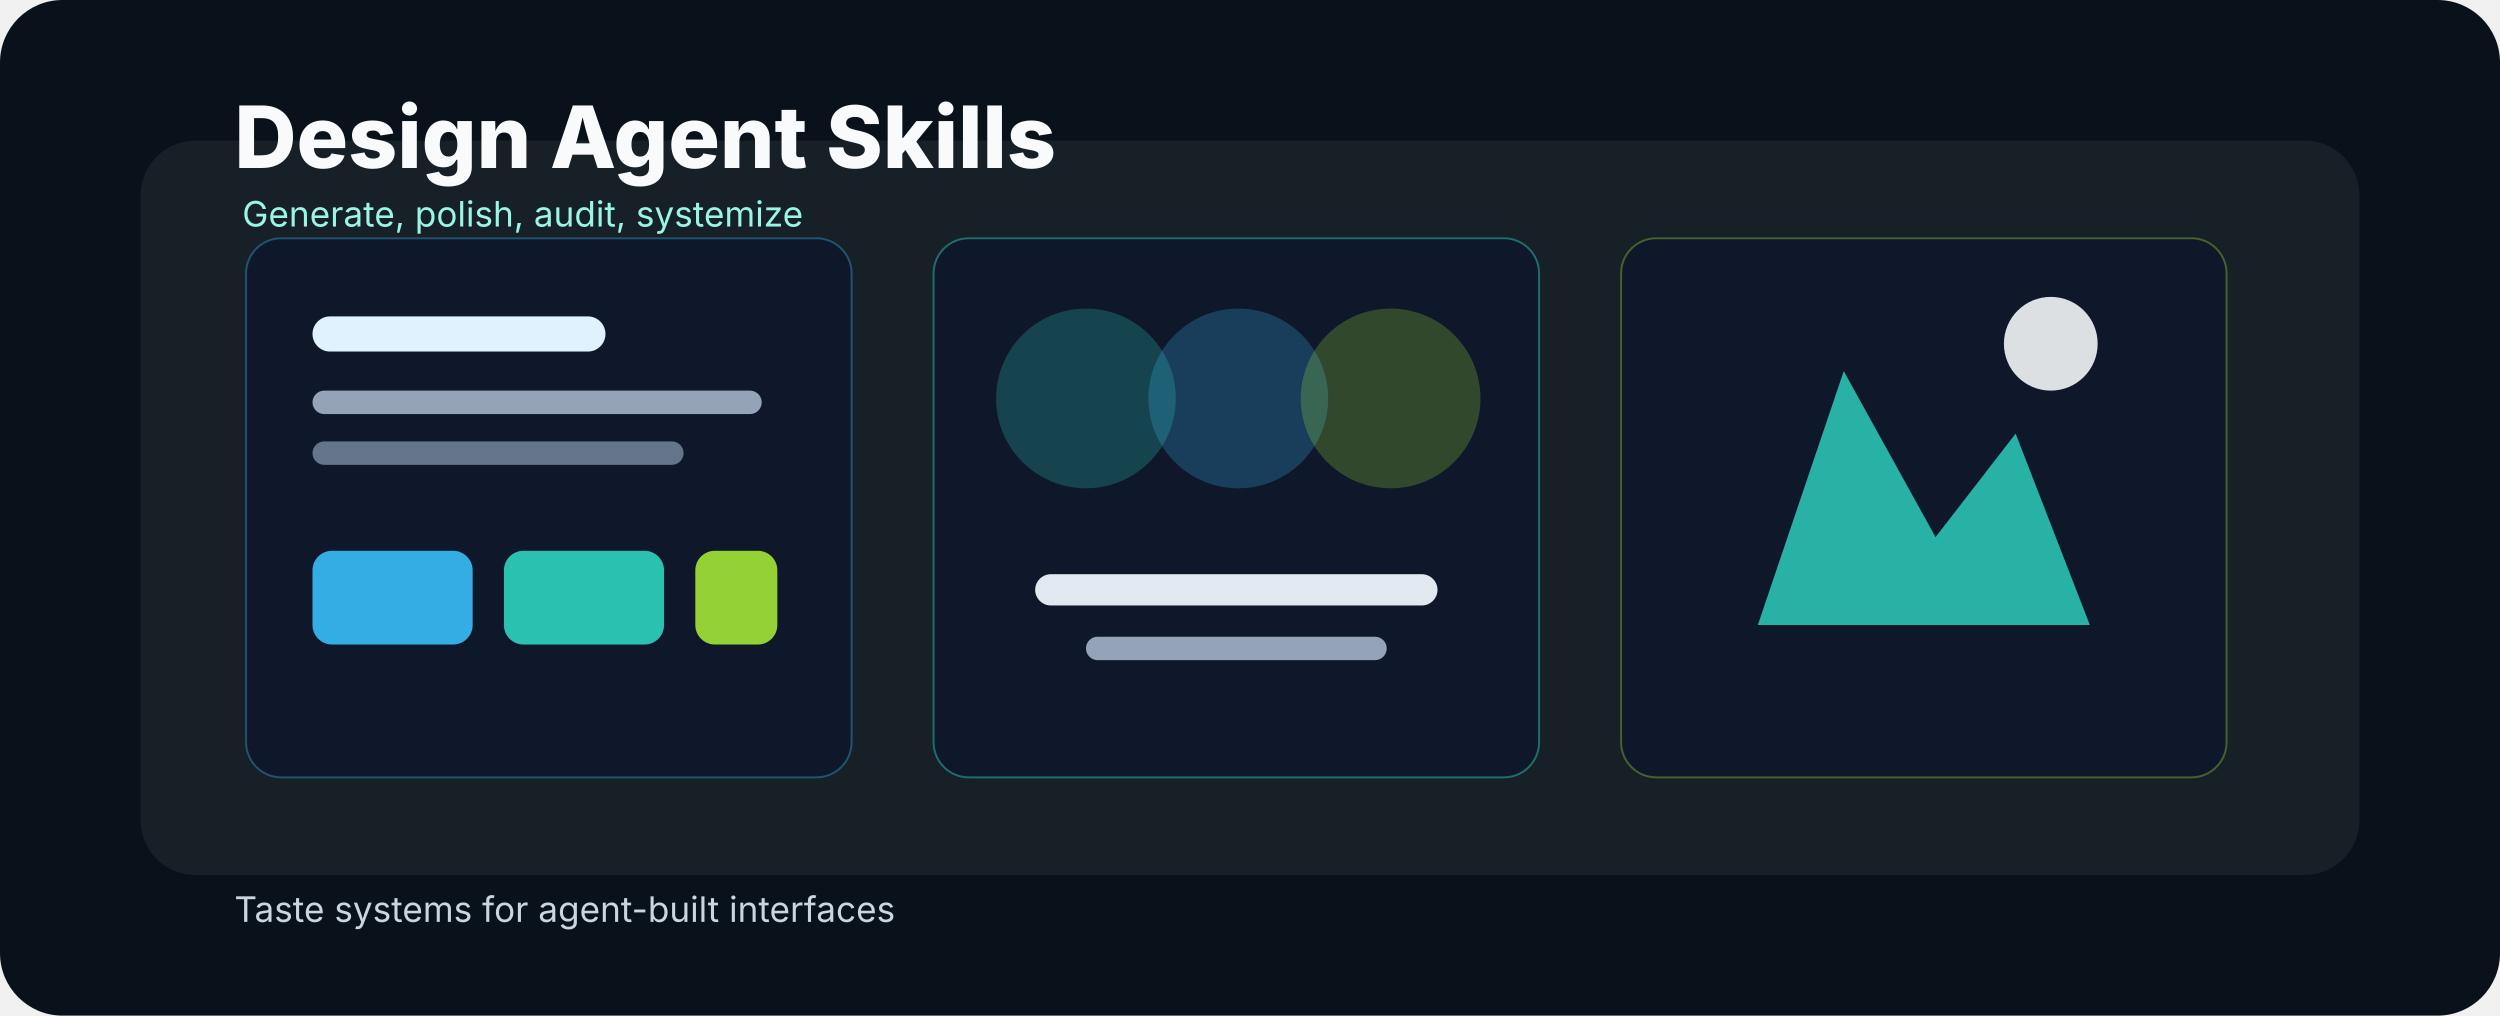
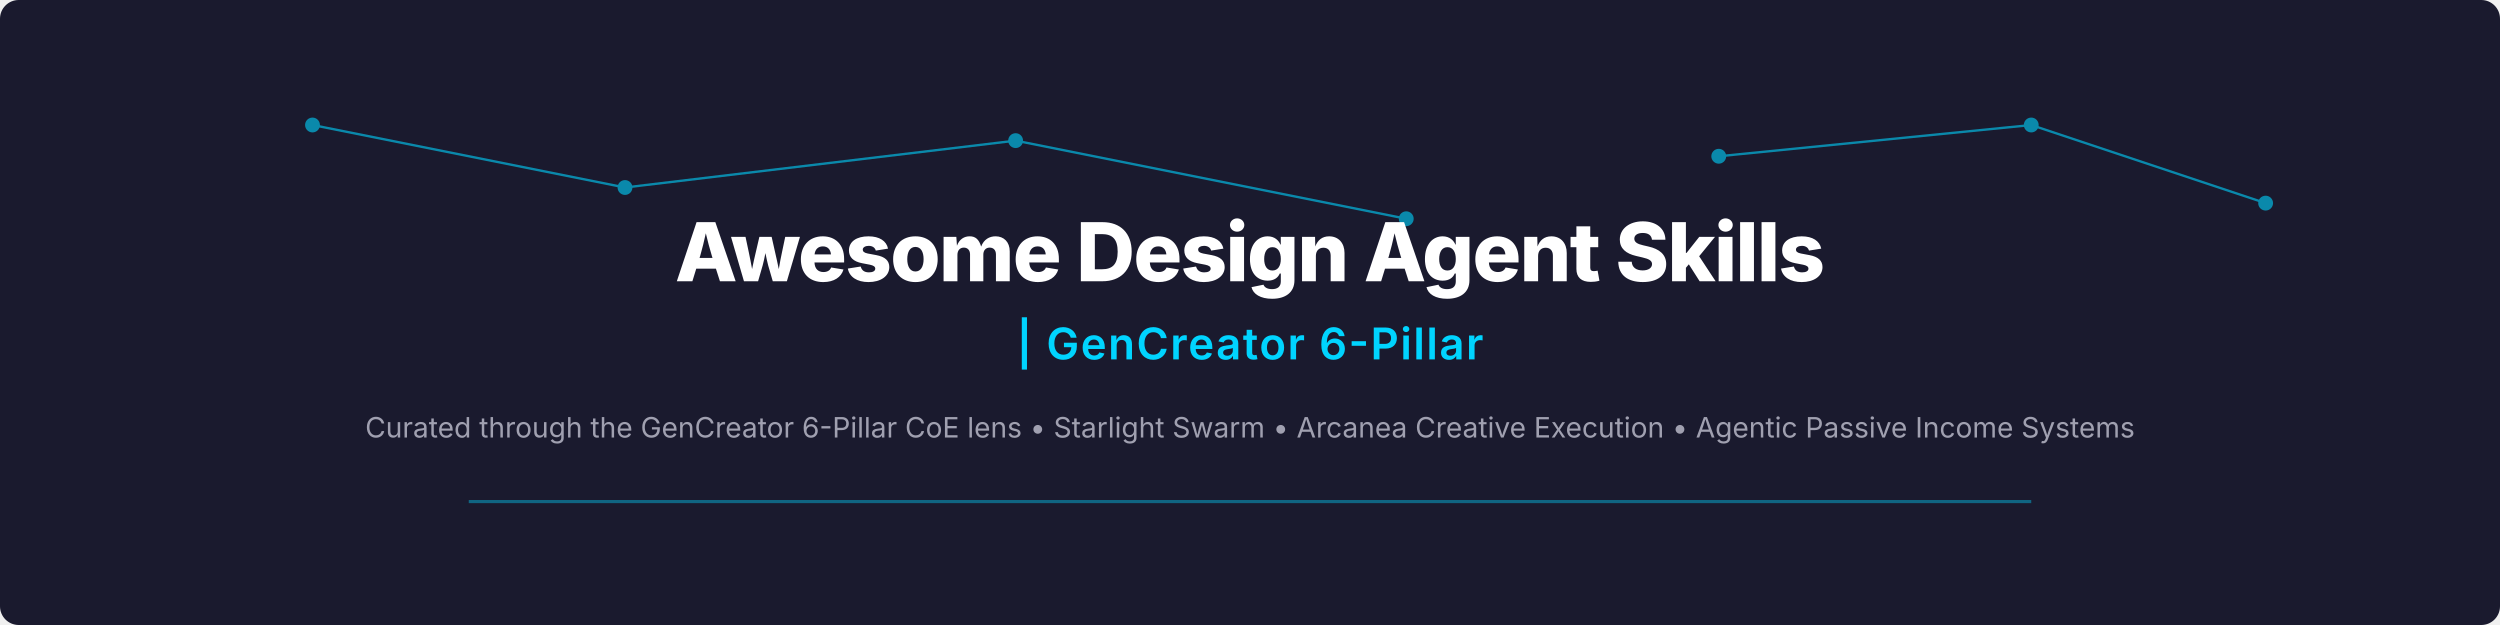
- <svg xmlns="http://www.w3.org/2000/svg" width="1280" height="520" viewBox="0 0 1280 520" fill="none">
-   <rect width="1280" height="520" rx="32" fill="#09111A" />
-   <rect x="72" y="72" width="1136" height="376" rx="28" fill="#F8FAFC" opacity="0.06" />
-   <rect x="126" y="122" width="310" height="276" rx="18" fill="#0F172A" stroke="#38BDF8" stroke-opacity="0.35" />
-   <rect x="478" y="122" width="310" height="276" rx="18" fill="#0F172A" stroke="#2DD4BF" stroke-opacity="0.45" />
-   <rect x="830" y="122" width="310" height="276" rx="18" fill="#0F172A" stroke="#A3E635" stroke-opacity="0.35" />
-   <rect x="160" y="162" width="150" height="18" rx="9" fill="#E0F2FE" />
-   <rect x="160" y="200" width="230" height="12" rx="6" fill="#94A3B8" />
-   <rect x="160" y="226" width="190" height="12" rx="6" fill="#64748B" />
-   <rect x="160" y="282" width="82" height="48" rx="10" fill="#38BDF8" opacity="0.9" />
-   <rect x="258" y="282" width="82" height="48" rx="10" fill="#2DD4BF" opacity="0.9" />
-   <rect x="356" y="282" width="42" height="48" rx="10" fill="#A3E635" opacity="0.9" />
-   <circle cx="556" cy="204" r="46" fill="#2DD4BF" opacity="0.24" />
-   <circle cx="634" cy="204" r="46" fill="#38BDF8" opacity="0.24" />
-   <circle cx="712" cy="204" r="46" fill="#A3E635" opacity="0.24" />
-   <rect x="530" y="294" width="206" height="16" rx="8" fill="#E2E8F0" />
-   <rect x="556" y="326" width="154" height="12" rx="6" fill="#94A3B8" />
-   <path d="M900 320L944 190L991 275L1032 222L1070 320H900Z" fill="#2DD4BF" opacity="0.82" />
-   <circle cx="1050" cy="176" r="24" fill="#F8FAFC" opacity="0.88" />
-   <text x="120" y="472" fill="#CBD5E1" font-family="Inter, Segoe UI, Arial, sans-serif" font-size="18">Taste systems for agent-built interfaces</text>
-   <text x="120" y="86" fill="#F8FAFC" font-family="Inter, Segoe UI, Arial, sans-serif" font-size="44" font-weight="800">Design Agent Skills</text>
-   <text x="124" y="116" fill="#99F6E4" font-family="Inter, Segoe UI, Arial, sans-serif" font-size="18">Generate, polish, audit, systemize</text>
+ <svg xmlns="http://www.w3.org/2000/svg" width="1600" height="400" viewBox="0 0 1600 400" fill="none" role="img" aria-labelledby="title desc">
+   <defs>
+     <linearGradient id="bgGrad" x1="0" y1="0" x2="0" y2="400">
+       <stop offset="0%" stop-color="#1a1a2e" />
+       <stop offset="100%" stop-color="#0f0f1a" />
+     </linearGradient>
+     <linearGradient id="accentGrad" x1="0" y1="100" x2="1600" y2="300">
+       <stop stop-color="#00d4ff" />
+       <stop offset="1" stop-color="#00a8cc" />
+     </linearGradient>
+   </defs>
+   <rect width="1600" height="400" fill="url(#bgGrad)" rx="12" />
+   <g stroke="#00d4ff" stroke-width="1.5" opacity="0.6">
+     <line x1="200" y1="80" x2="400" y2="120" />
+     <line x1="400" y1="120" x2="650" y2="90" />
+     <line x1="650" y1="90" x2="900" y2="140" />
+     <circle cx="200" cy="80" r="4" fill="#00d4ff" />
+     <circle cx="400" cy="120" r="4" fill="#00d4ff" />
+     <circle cx="650" cy="90" r="4" fill="#00d4ff" />
+     <circle cx="900" cy="140" r="4" fill="#00d4ff" />
+     <line x1="1100" y1="100" x2="1300" y2="80" />
+     <line x1="1300" y1="80" x2="1450" y2="130" />
+     <circle cx="1100" cy="100" r="4" fill="#00d4ff" />
+     <circle cx="1300" cy="80" r="4" fill="#00d4ff" />
+     <circle cx="1450" cy="130" r="4" fill="#00d4ff" />
+   </g>
+   <text x="800" y="180" fill="#ffffff" font-family="Inter, Segoe UI, Arial, sans-serif" font-size="52" font-weight="800" text-anchor="middle" letter-spacing="-1">Awesome Design Agent Skills</text>
+   <text x="800" y="230" fill="#00d4ff" font-family="Inter, Segoe UI, Arial, sans-serif" font-size="28" font-weight="600" text-anchor="middle" letter-spacing="1">| GenCreator 6-Pillar</text>
+   <text x="800" y="280" fill="#a0a0b0" font-family="Inter, Segoe UI, Arial, sans-serif" font-size="18" text-anchor="middle">Curated through the GenCreator 6-Pillar CoE lens • Starlight Swarm • Arcanea Creative Execution • Agentic Passive Income Systems</text>
+   <rect x="300" y="320" width="1000" height="2" fill="#00d4ff" opacity="0.4" />
</svg>
